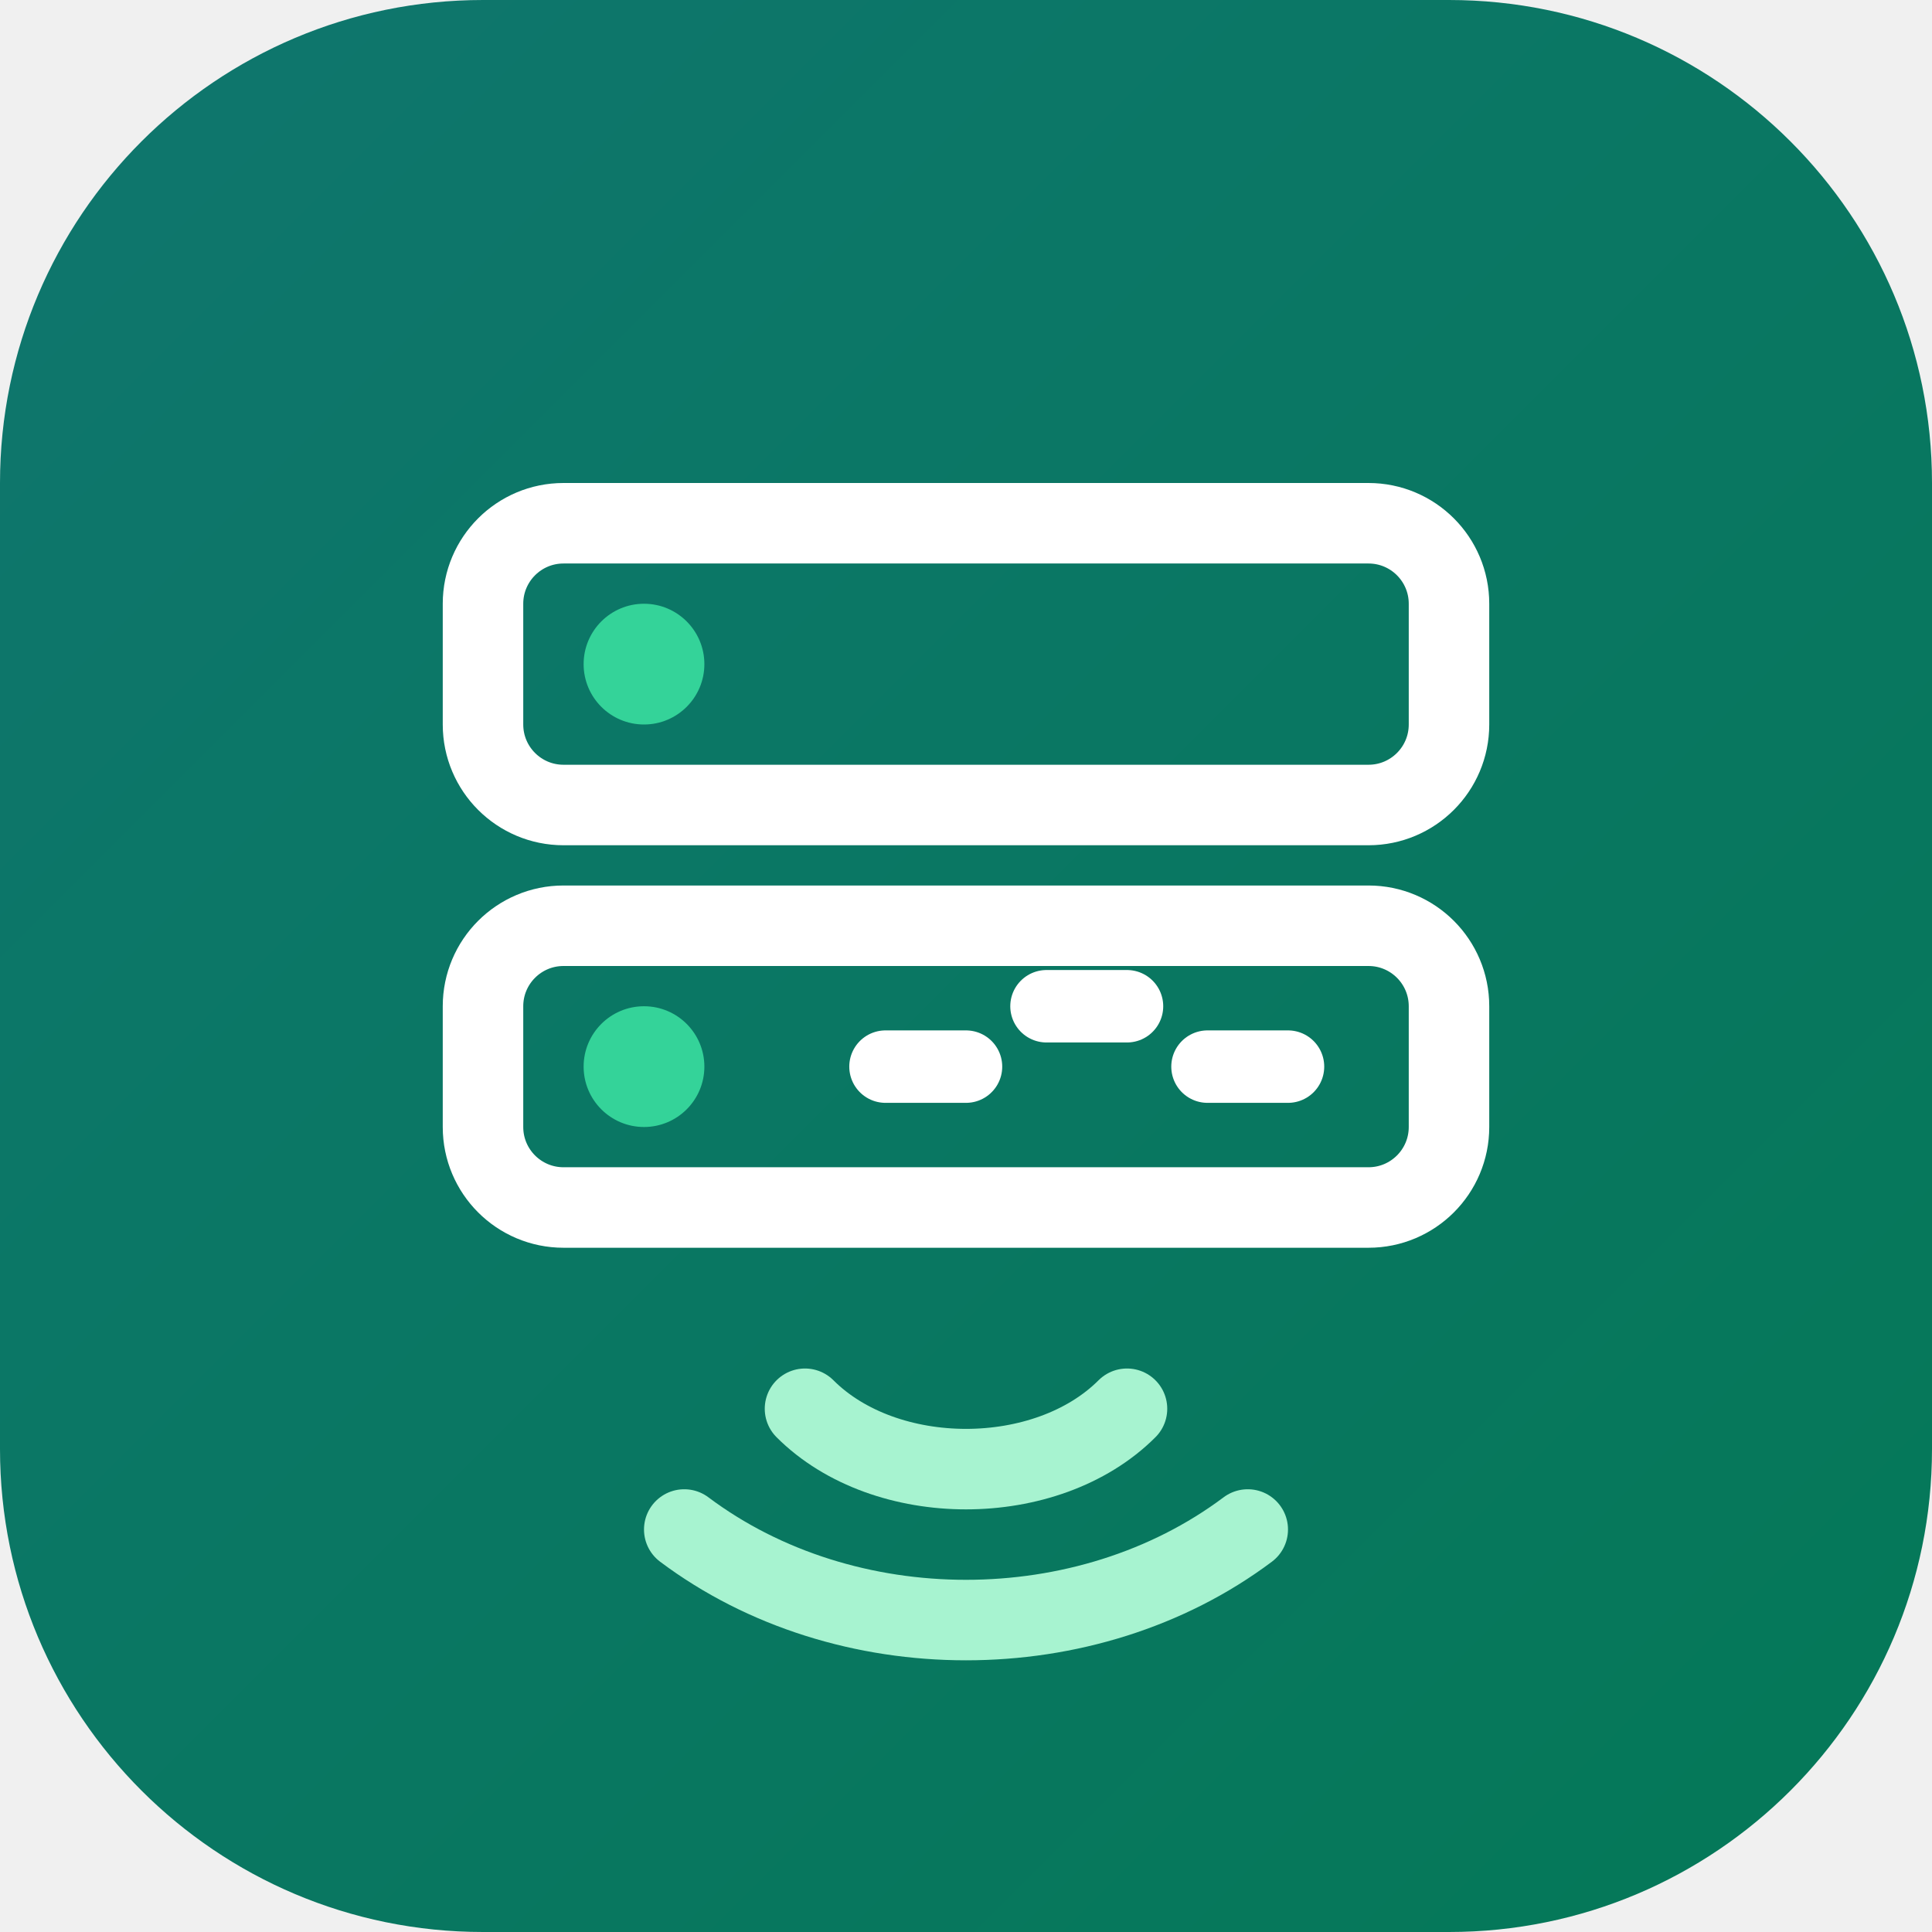
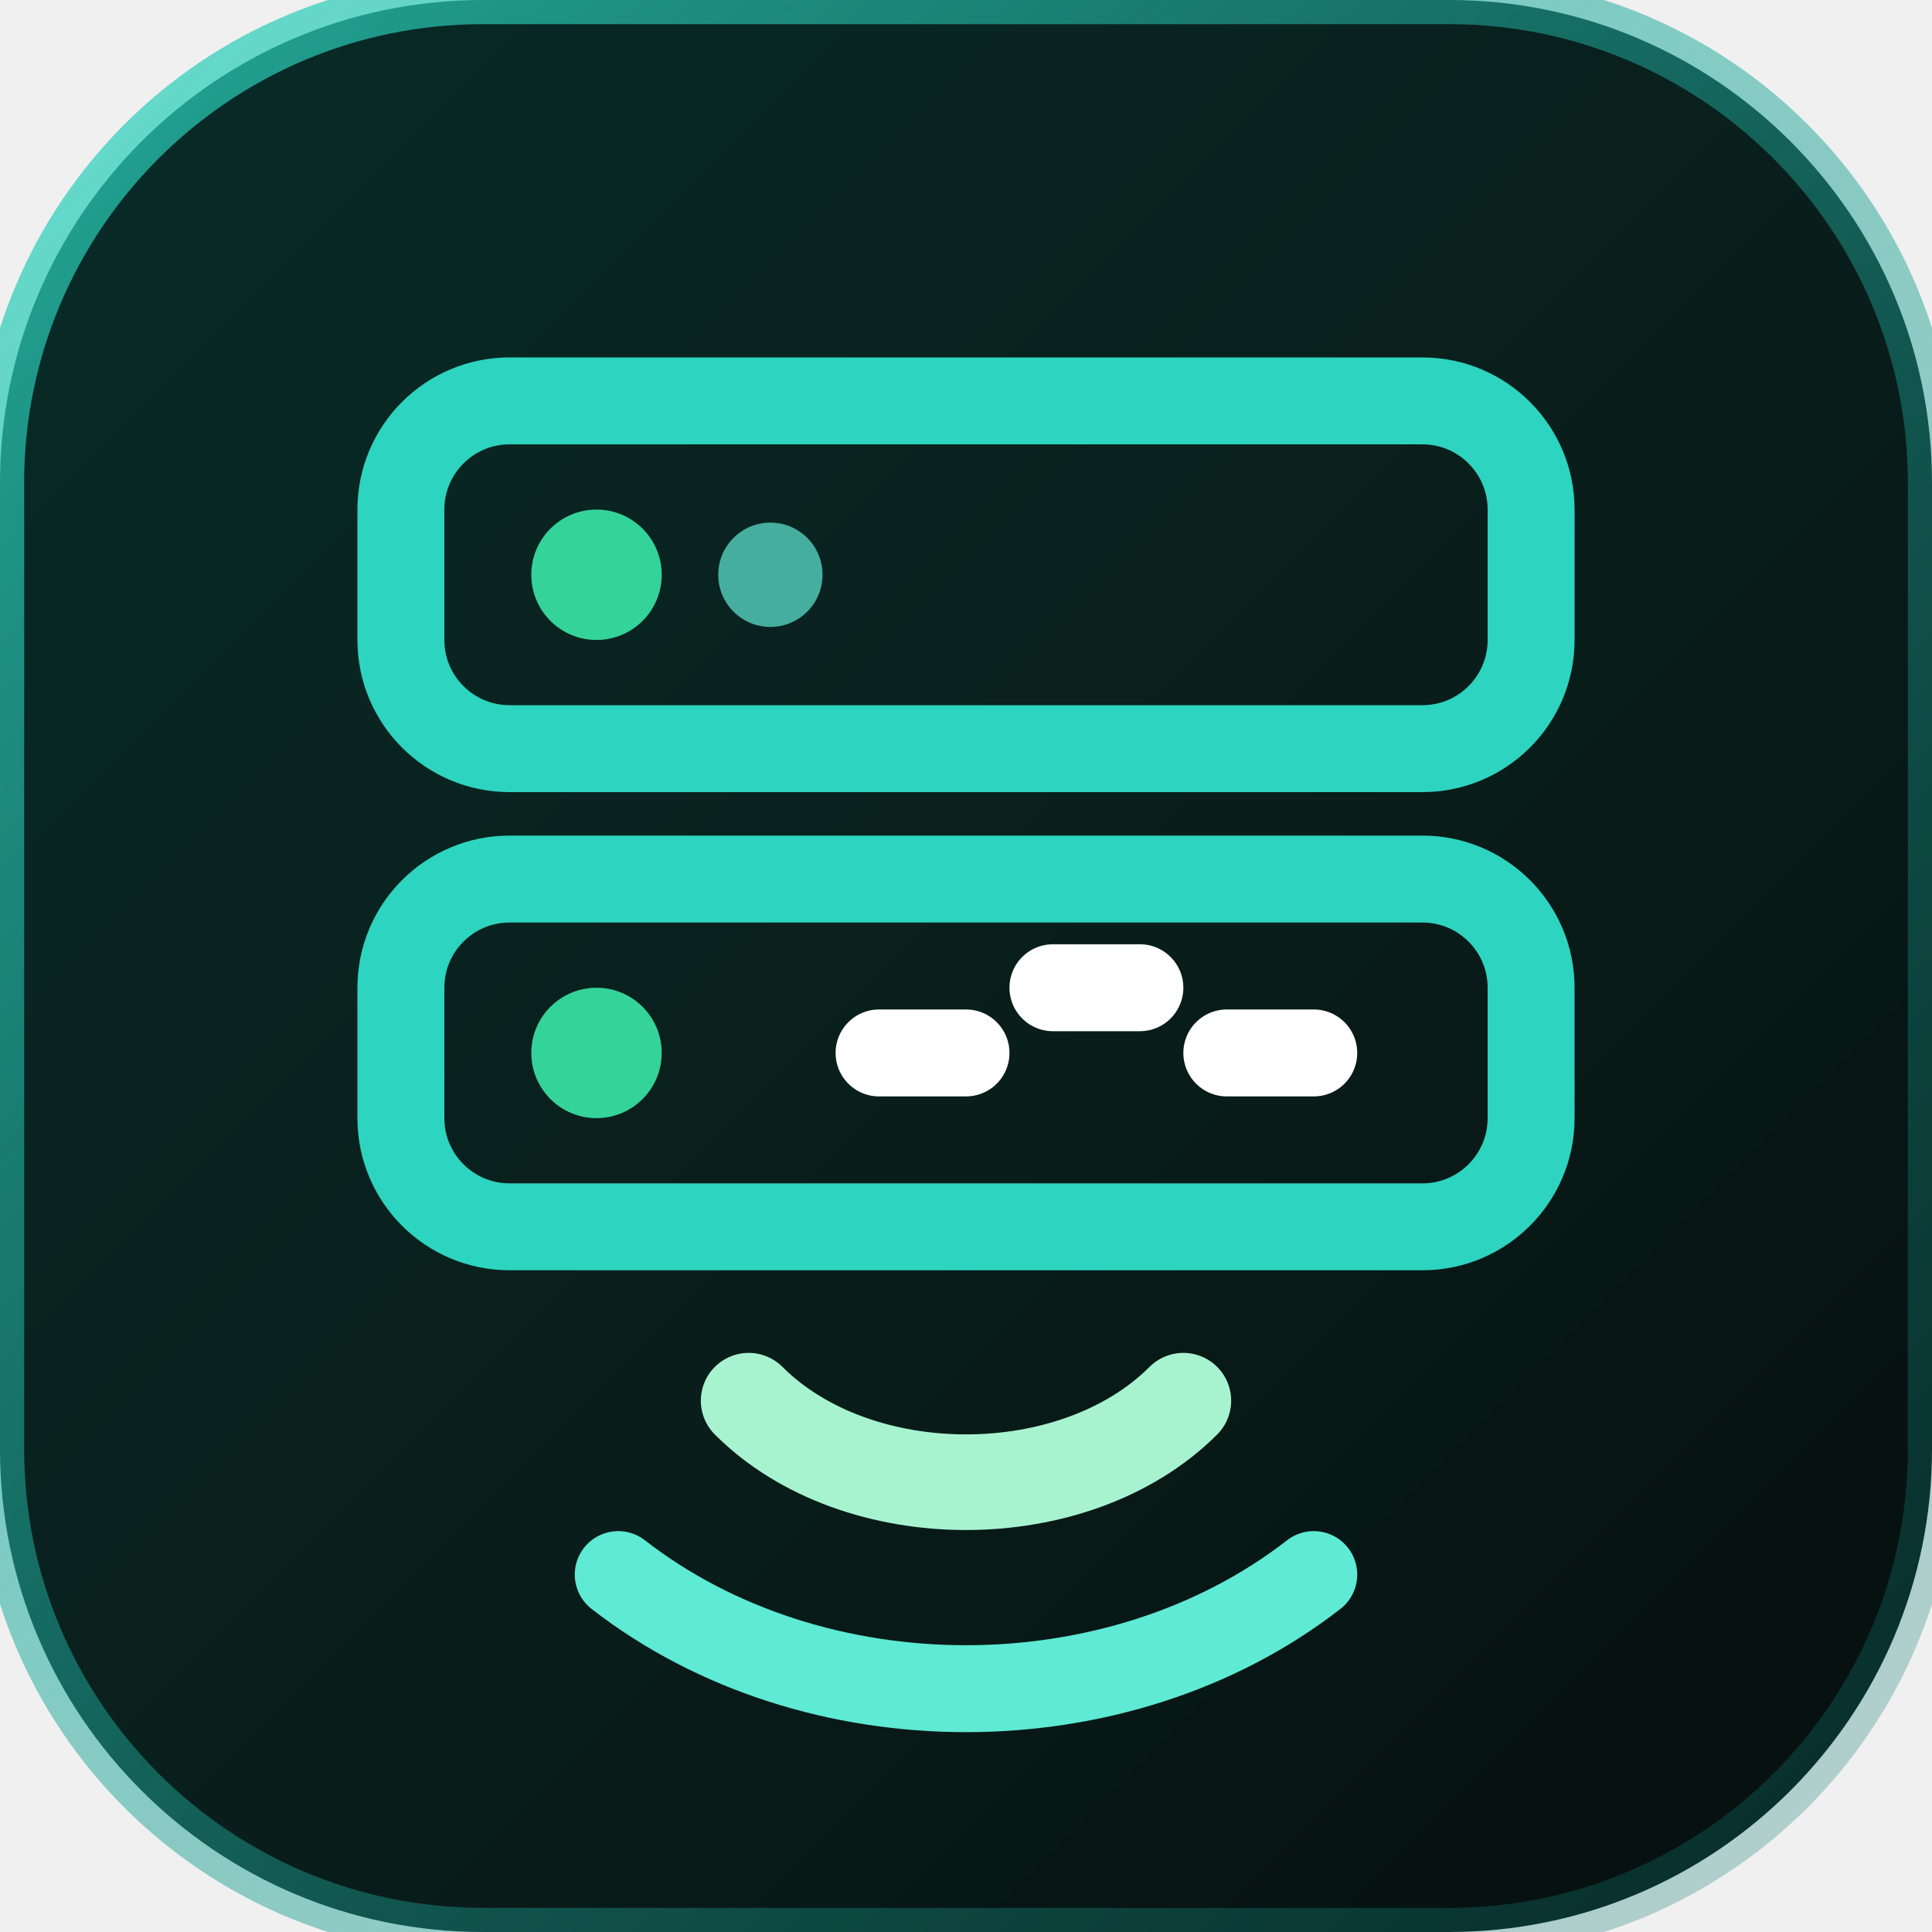
<svg xmlns="http://www.w3.org/2000/svg" viewBox="0 0 48 48" width="48" height="48">
  <defs>
-     <linearGradient id="customGrad" x1="0%" y1="0%" x2="100%" y2="100%">
-       <stop offset="0%" stop-color="#0f766e" />
-       <stop offset="100%" stop-color="#047857" />
+     <linearGradient id="customBg" x1="0%" y1="0%" x2="100%" y2="100%">
+       <stop offset="0%" stop-color="#082b27" />
+       <stop offset="50%" stop-color="#091f1c" />
+       <stop offset="100%" stop-color="#050e0d" />
+     </linearGradient>
+     <linearGradient id="customBorder" x1="0%" y1="0%" x2="100%" y2="100%">
+       <stop offset="0%" stop-color="#2dd4bf" stop-opacity="0.75" />
+       <stop offset="100%" stop-color="#0f766e" stop-opacity="0.25" />
    </linearGradient>
  </defs>
-   <rect width="48" height="48" rx="12" fill="url(#customGrad)" />
-   <rect x="12" y="13" width="24" height="7" rx="2" fill="none" stroke="#ffffff" stroke-width="2" />
-   <circle cx="16" cy="16.5" r="1.5" fill="#34d399" />
-   <rect x="12" y="23" width="24" height="7" rx="2" fill="none" stroke="#ffffff" stroke-width="2" />
-   <circle cx="16" cy="26.5" r="1.5" fill="#34d399" />
-   <line x1="22" y1="26.5" x2="24" y2="26.5" stroke="#ffffff" stroke-width="1.8" stroke-linecap="round" />
-   <line x1="26" y1="25" x2="28" y2="25" stroke="#ffffff" stroke-width="1.8" stroke-linecap="round" />
-   <line x1="30" y1="26.5" x2="32" y2="26.5" stroke="#ffffff" stroke-width="1.8" stroke-linecap="round" />
-   <path d="M20 35 C22 37, 26 37, 28 35" fill="none" stroke="#a7f3d0" stroke-width="2" stroke-linecap="round" />
-   <path d="M17 38 C21 41, 27 41, 31 38" fill="none" stroke="#a7f3d0" stroke-width="2" stroke-linecap="round" />
+   <rect width="48" height="48" rx="12" fill="url(#customBg)" stroke="url(#customBorder)" stroke-width="1.2" />
+   <g transform="translate(24, 24) scale(1.08) translate(-24, -24)">
+     <rect x="11" y="11" width="26" height="8" rx="2.5" fill="none" stroke="#2dd4bf" stroke-width="2" />
+     <circle cx="15.5" cy="15" r="1.5" fill="#34d399" />
+     <circle cx="19.5" cy="15" r="1.2" fill="#5eead4" opacity="0.7" />
+     <rect x="11" y="22" width="26" height="8" rx="2.5" fill="none" stroke="#2dd4bf" stroke-width="2" />
+     <circle cx="15.5" cy="26" r="1.5" fill="#34d399" />
+     <line x1="22" y1="26" x2="24" y2="26" stroke="#ffffff" stroke-width="2" stroke-linecap="round" />
+     <line x1="26" y1="24.5" x2="28" y2="24.5" stroke="#ffffff" stroke-width="2" stroke-linecap="round" />
+     <line x1="30" y1="26" x2="32" y2="26" stroke="#ffffff" stroke-width="2" stroke-linecap="round" />
+     <path d="M19 34 C21.5 36.5, 26.5 36.5, 29 34" fill="none" stroke="#a7f3d0" stroke-width="2.2" stroke-linecap="round" />
+     <path d="M16 38 C20.5 41.5, 27.5 41.5, 32 38" fill="none" stroke="#5eead4" stroke-width="2" stroke-linecap="round" />
+   </g>
</svg>
